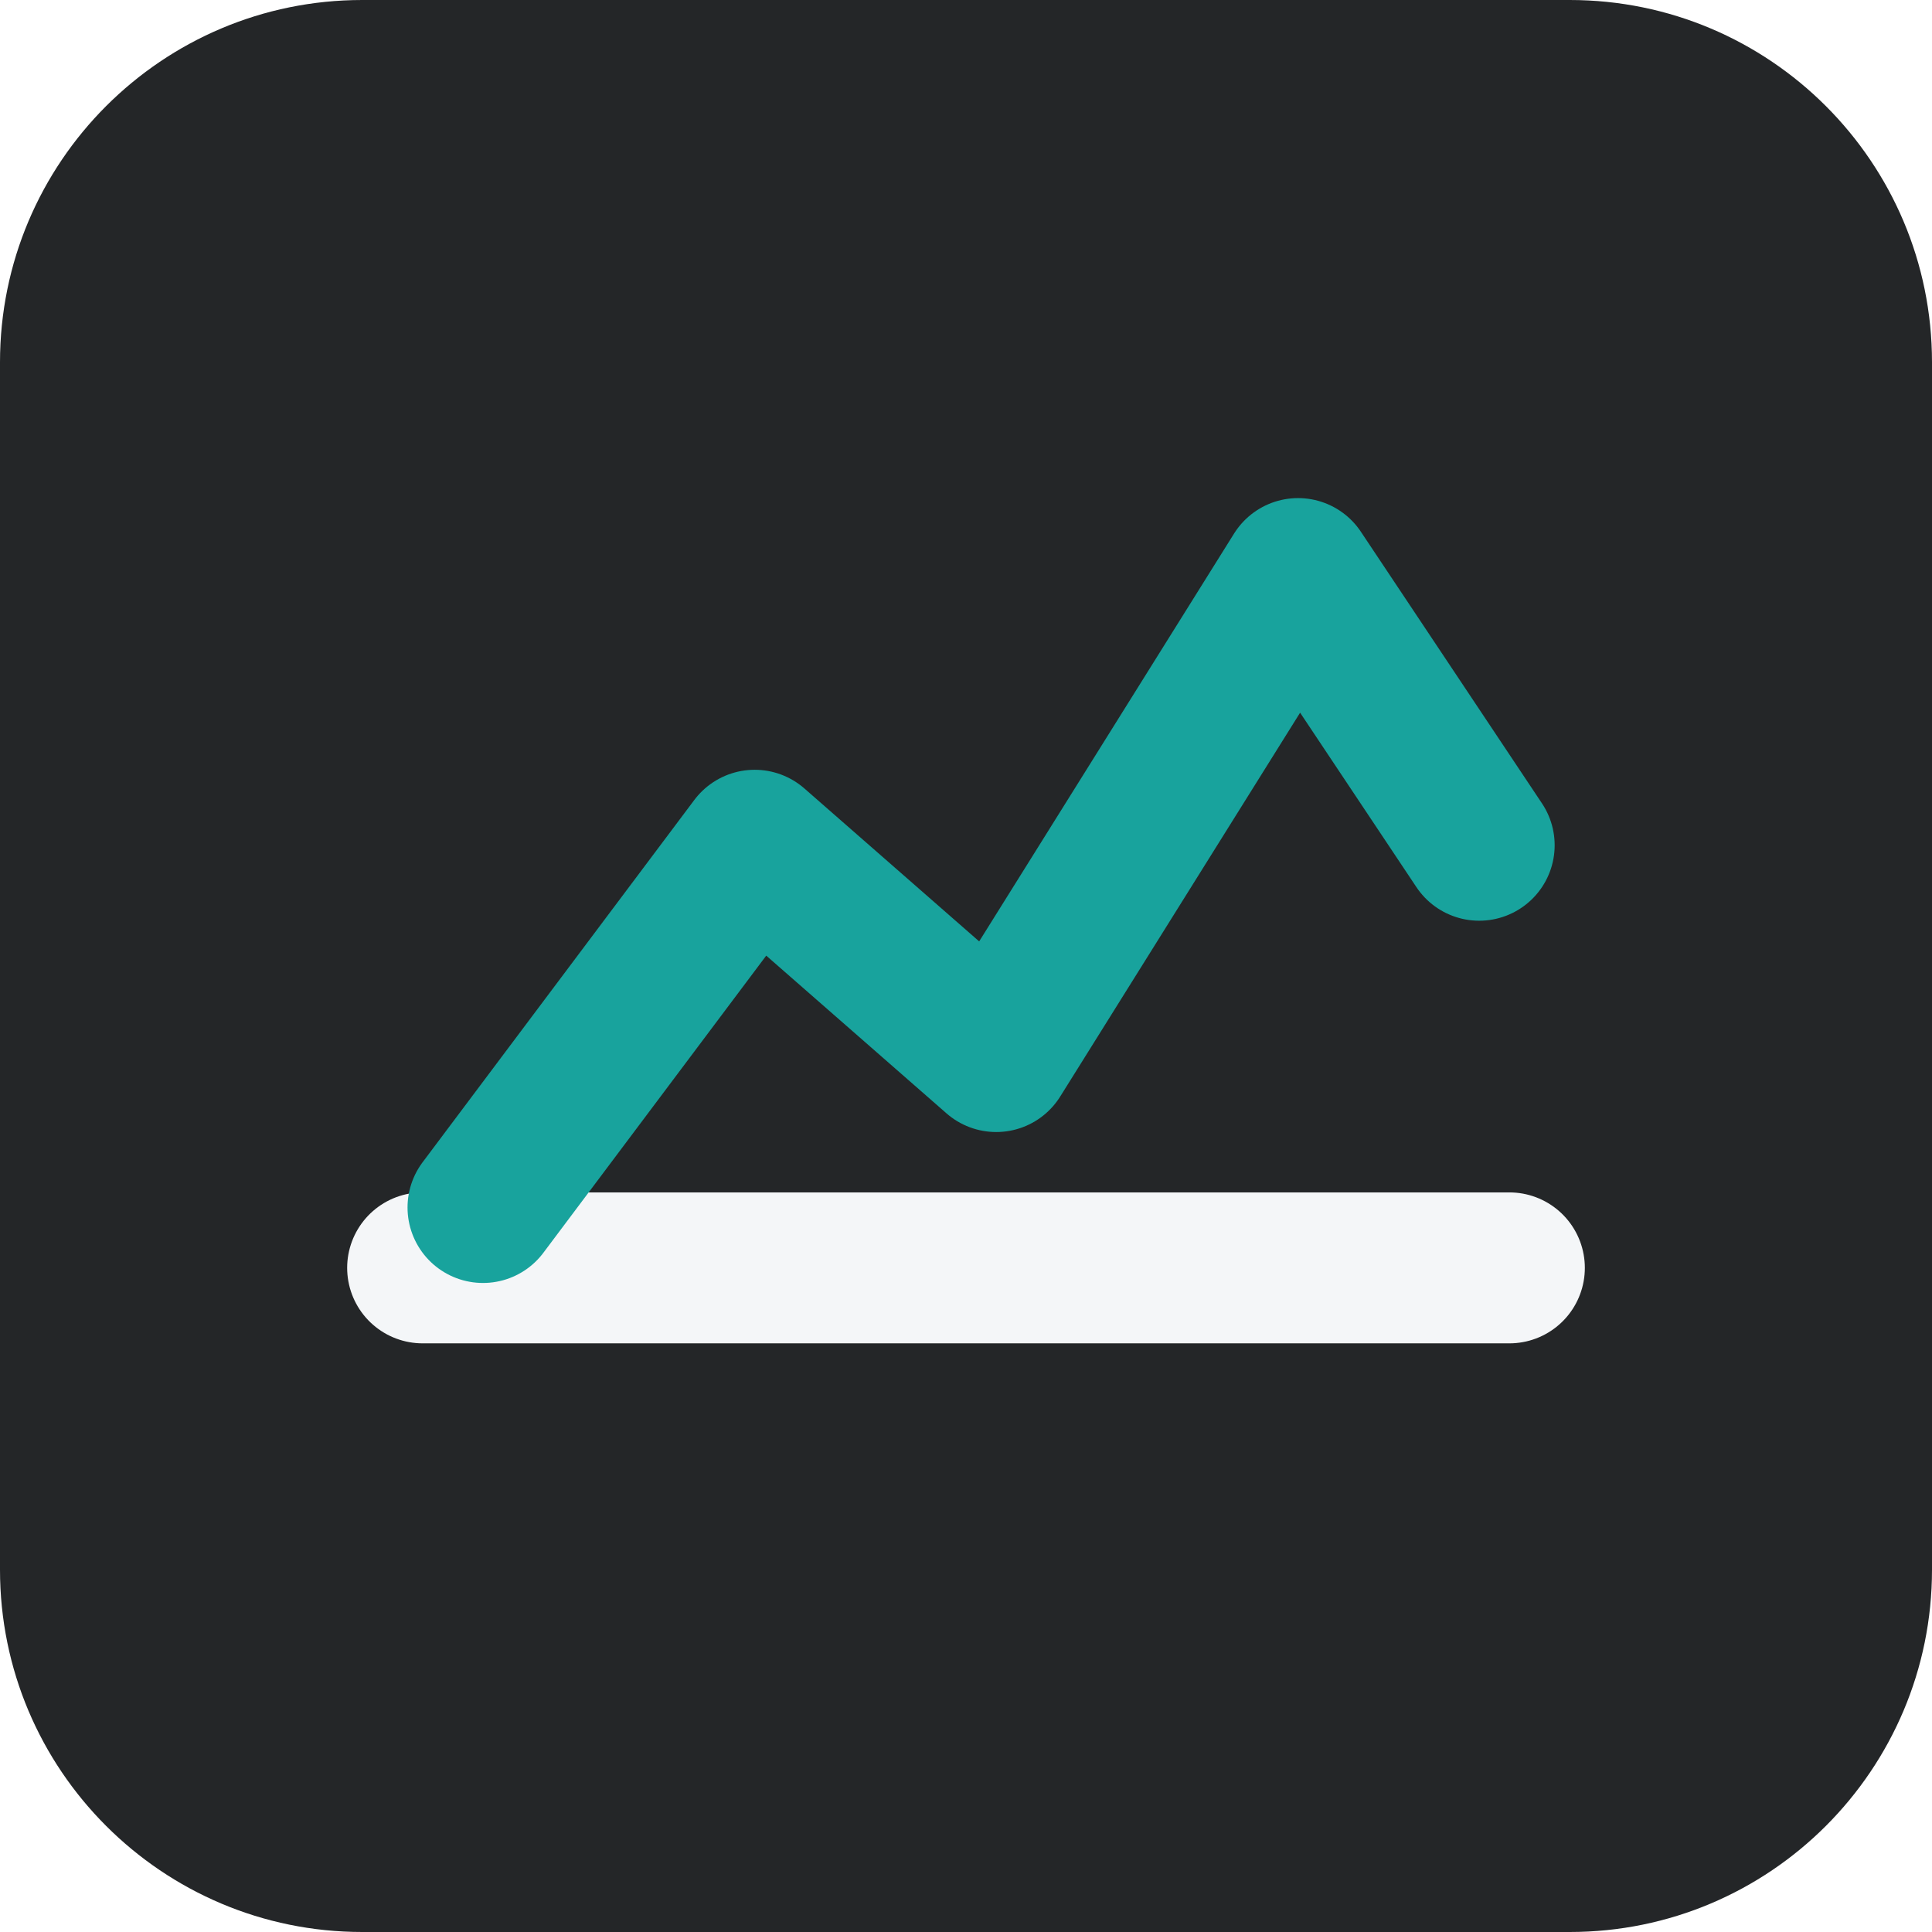
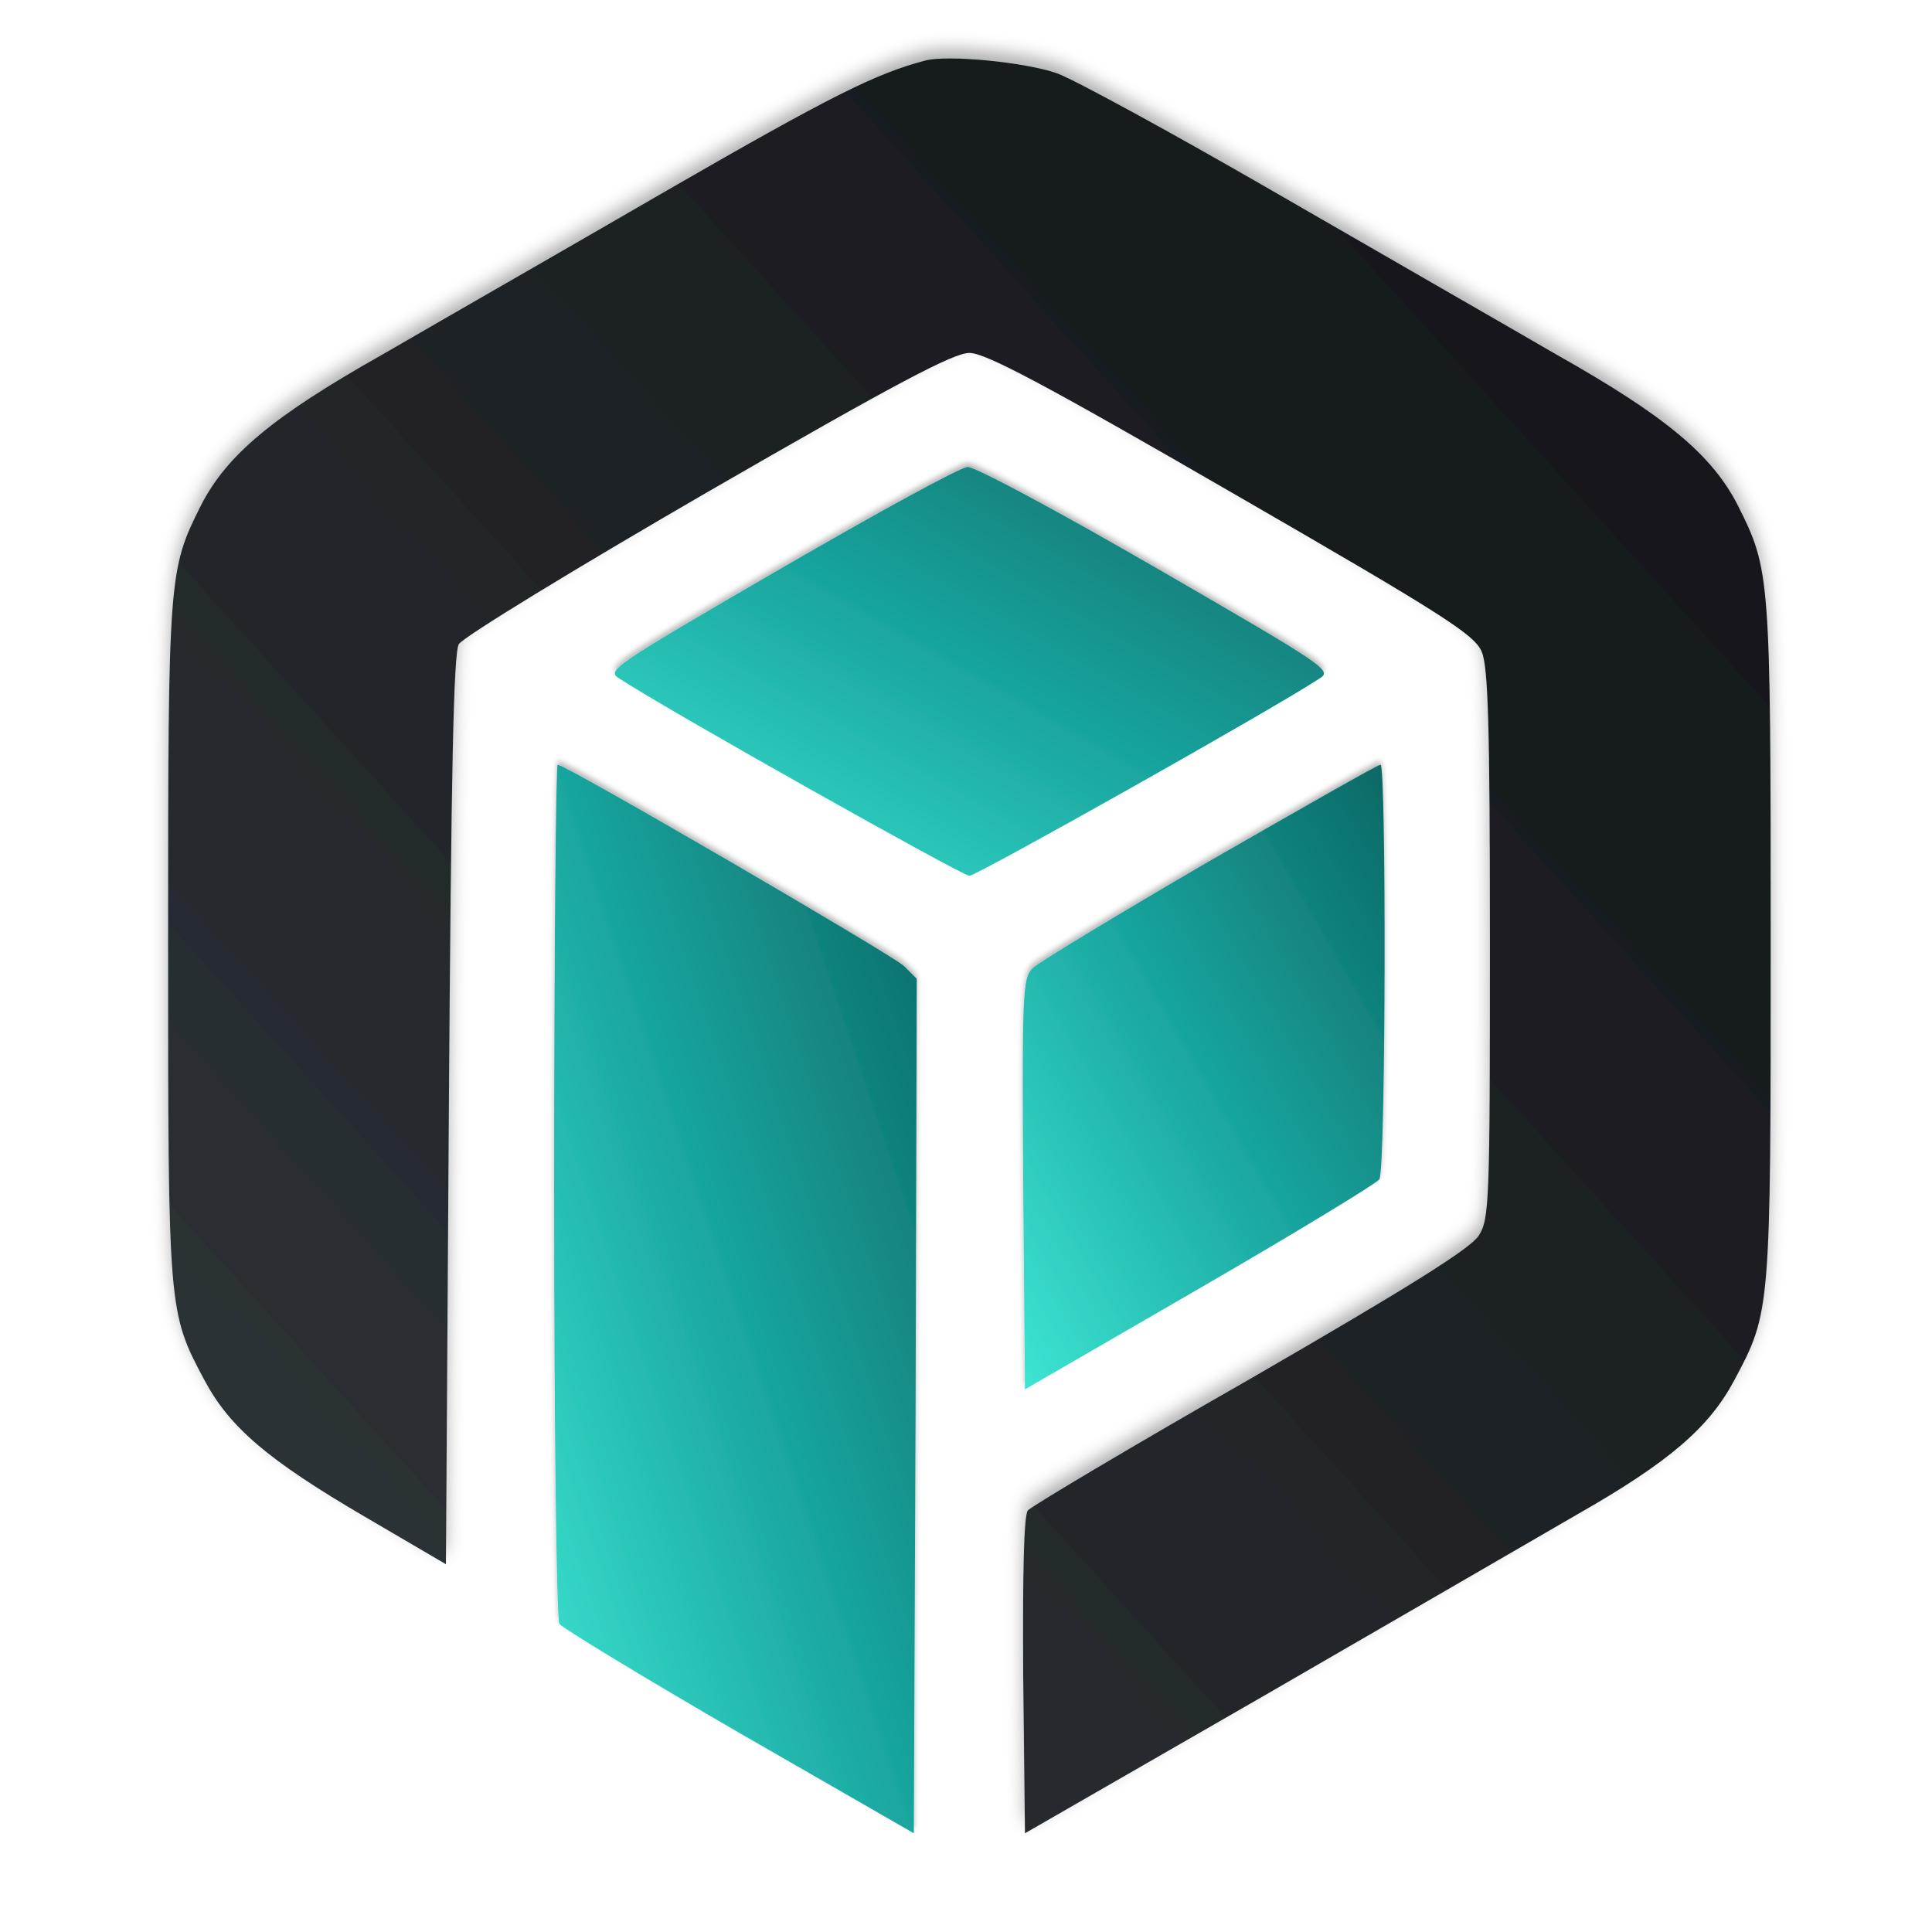
- <svg xmlns="http://www.w3.org/2000/svg" viewBox="0 0 64 64">
-   <rect width="64" height="64" rx="12" fill="#242628" />
-   <path d="M14 42h36" stroke="#f4f6f8" stroke-width="5" stroke-linecap="round" />
-   <path d="M16 40l9-12 8 7 10-16 6 9" fill="none" stroke="#18a39d" stroke-width="5" stroke-linecap="round" stroke-linejoin="round" />
+ <svg xmlns="http://www.w3.org/2000/svg" viewBox="0 0 512 512" role="img" aria-label="Perfexa app icon">
+   <defs>
+     <linearGradient id="outerFill" x1="0" y1="0" x2="1" y2="1">
+       <stop stop-color="#30363a" />
+       <stop offset=".48" stop-color="#202427" />
+       <stop offset="1" stop-color="#111416" />
+     </linearGradient>
+     <linearGradient id="innerBlue" x1="0" y1="0" x2="1" y2="1">
+       <stop stop-color="#3de5d3" />
+       <stop offset=".52" stop-color="#18a39d" />
+       <stop offset="1" stop-color="#0c6864" />
+     </linearGradient>
+     <filter id="outerShadow" x="-25%" y="-25%" width="150%" height="160%">
+       <feDropShadow dx="0" dy="16" stdDeviation="14" flood-color="#000000" flood-opacity=".32" />
+     </filter>
+     <filter id="innerShadow" x="-25%" y="-25%" width="150%" height="160%">
+       <feDropShadow dx="0" dy="7" stdDeviation="5" flood-color="#000000" flood-opacity=".28" />
+     </filter>
+   </defs>
+   <g transform="translate(43 12) scale(1.55) translate(-230 -125)">
+     <g transform="translate(0 552) scale(.1 -.1)">
+       <path filter="url(#outerShadow)" fill="url(#outerFill)" d="M3605 4244 c-84 -22 -159 -59 -440 -221 -176 -102 -396 -228 -489 -282 -188 -106 -266 -172 -310 -258 -55 -110 -56 -118 -56 -743 0 -634 0 -636 62 -752 43 -81 109 -137 273 -233 l140 -82 5 776 c4 583 8 781 17 797 7 12 197 128 425 260 324 187 421 238 448 238 27 0 124 -51 449 -239 364 -210 415 -243 427 -272 11 -26 14 -126 14 -500 0 -439 -1 -470 -19 -498 -14 -22 -114 -85 -389 -244 -205 -117 -376 -219 -382 -226 -7 -8 -9 -107 -8 -282 l3 -270 405 233 c223 129 465 269 539 312 158 90 226 149 269 230 62 116 62 118 62 752 0 625 -1 633 -56 743 -44 86 -122 152 -310 258 -93 54 -311 179 -484 279 -173 100 -340 191 -370 202 -54 19 -186 32 -225 22z" />
+       <g fill="url(#innerBlue)" filter="url(#innerShadow)">
+         <path d="M3357 3375 c-291 -169 -298 -174 -275 -188 84 -55 586 -337 598 -337 12 0 514 282 598 337 23 14 16 19 -278 189 -166 96 -311 174 -323 173 -12 0 -156 -79 -320 -174z" />
+         <path d="M2970 2313 c0 -401 4 -734 9 -742 5 -7 143 -91 307 -186 l299 -172 3 731 2 730 -22 22 c-22 20 -578 344 -592 344 -3 0 -6 -327 -6 -727z" />
+         <path d="M4090 2875 c-156 -91 -292 -173 -302 -183 -17 -17 -18 -42 -16 -369 l3 -351 299 173 c164 95 302 179 307 186 11 17 12 709 2 709 -5 0 -136 -75 -293 -165z" />
+       </g>
+     </g>
+   </g>
</svg>
